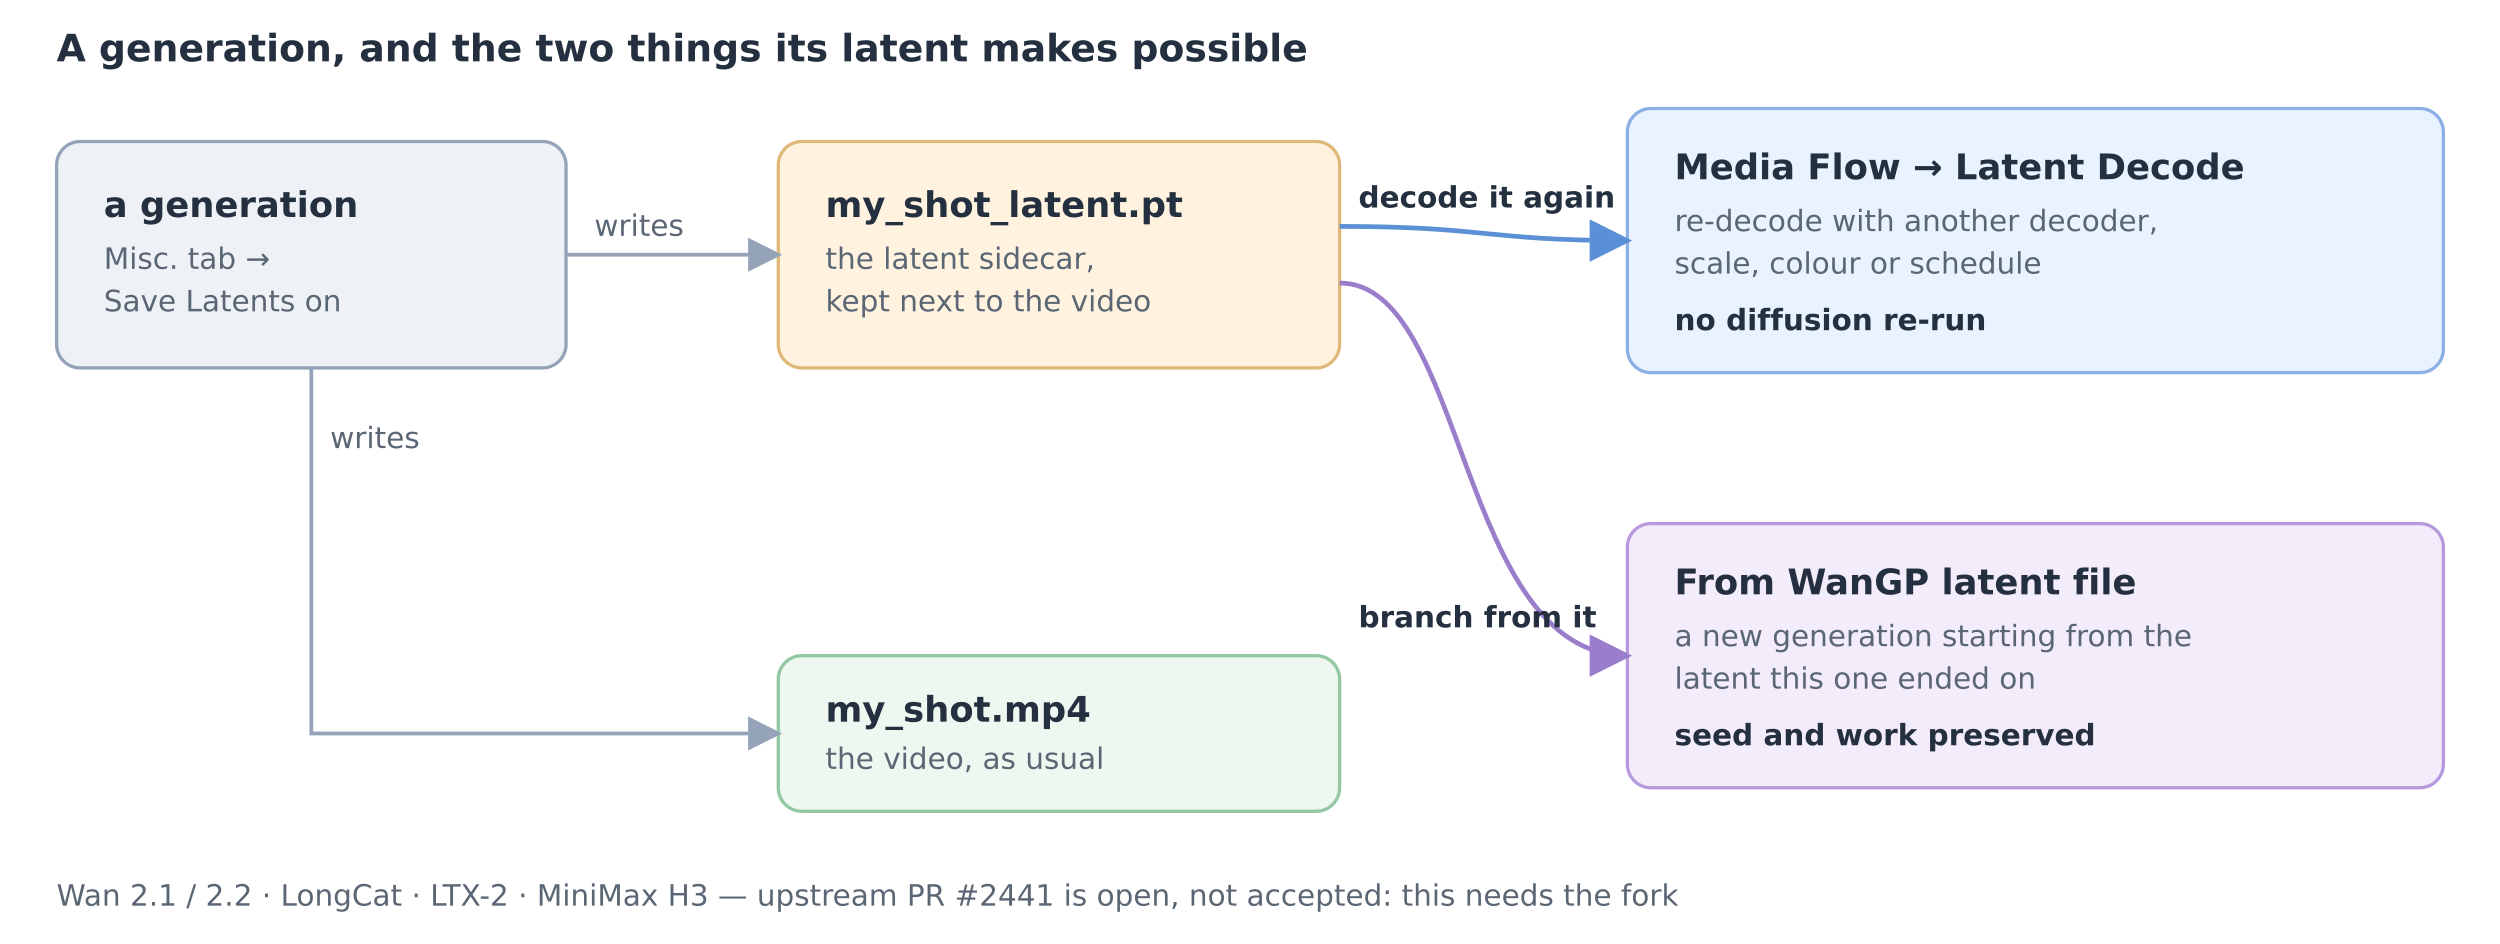
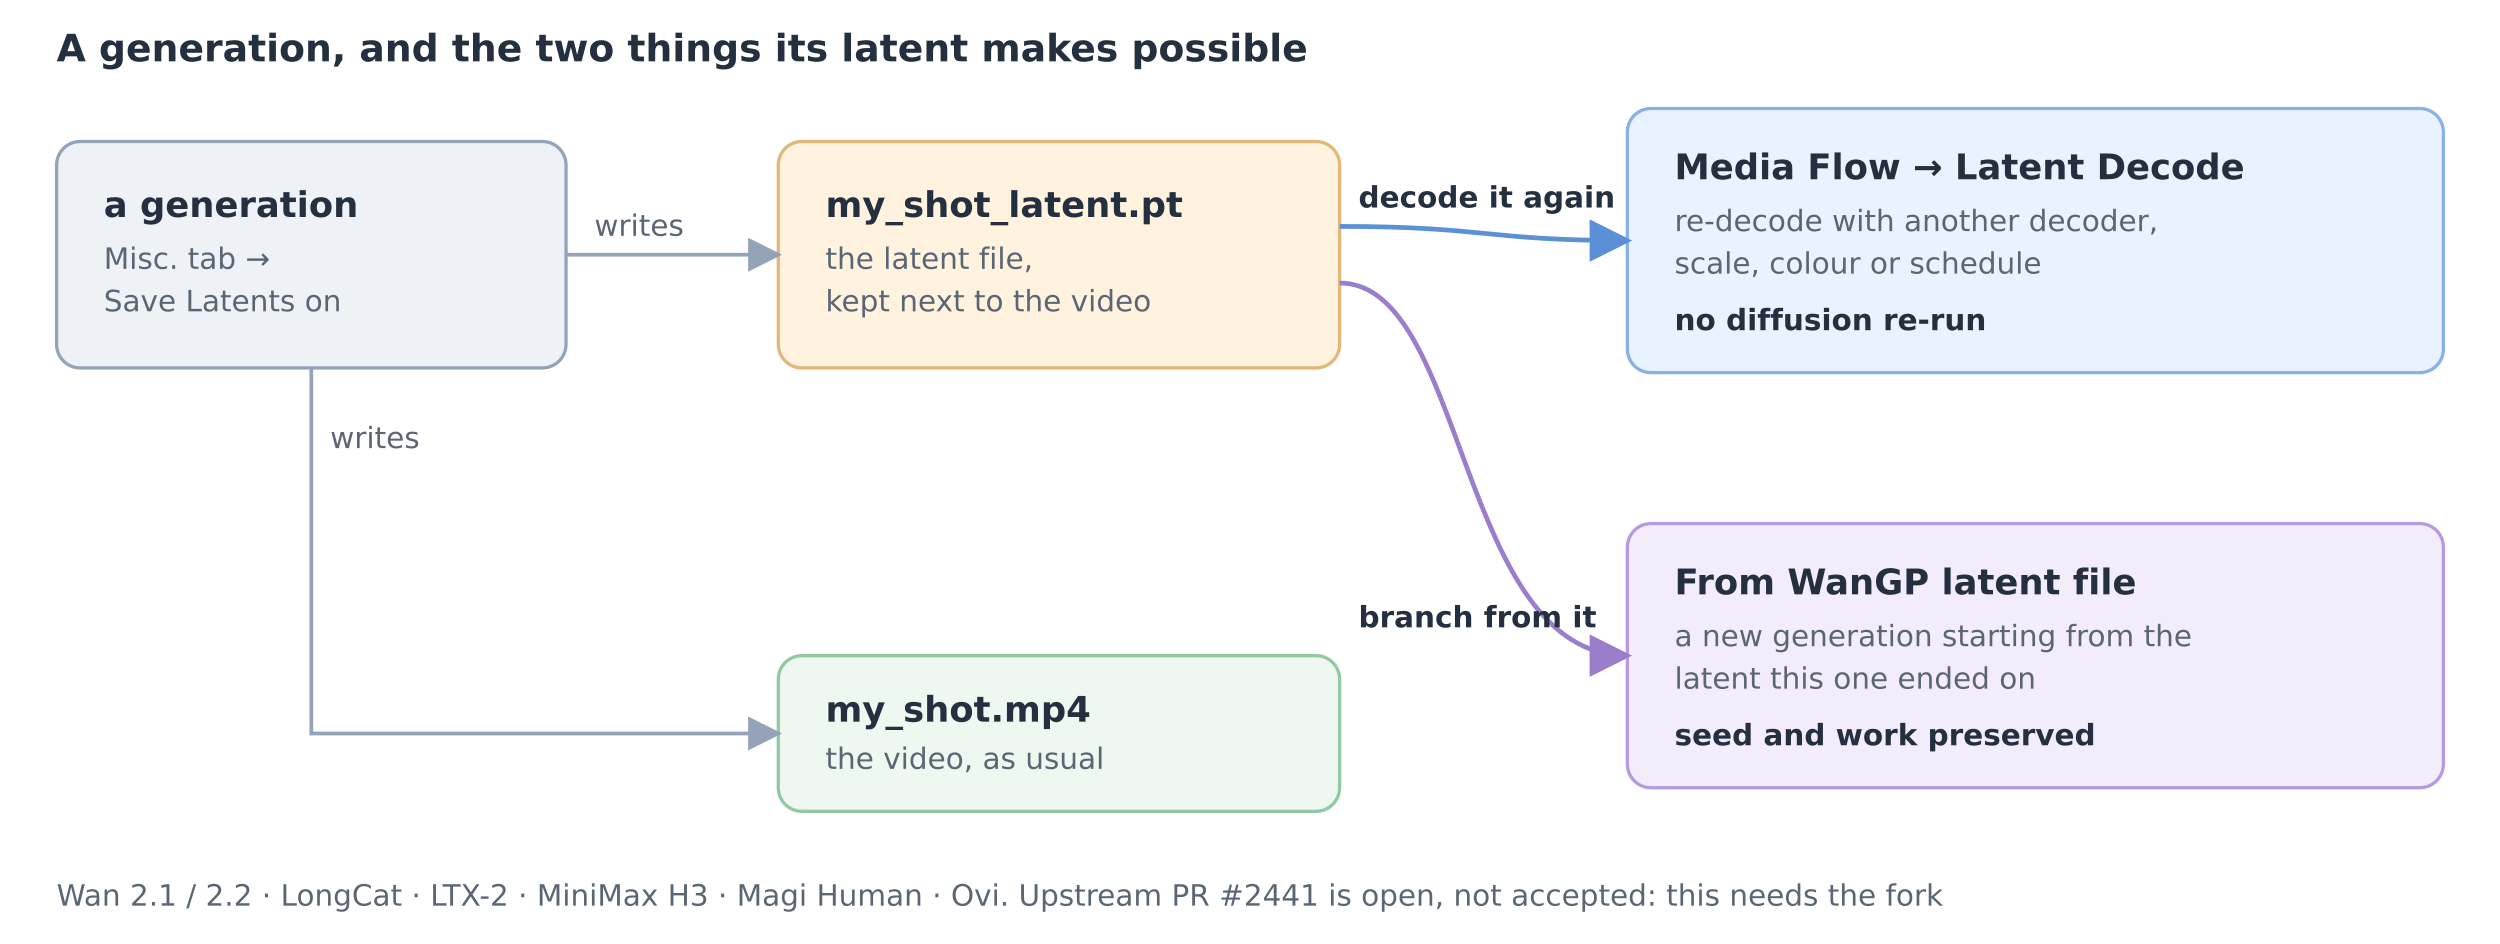
- <svg xmlns="http://www.w3.org/2000/svg" width="1060" height="400" viewBox="0 0 1060 400" role="img" aria-label="A generation with Save Latents writes a video and a latent sidecar; the sidecar feeds two branches: re-decoding it in Media Flow, or starting a new generation from it.">
+ <svg xmlns="http://www.w3.org/2000/svg" width="1060" height="400" viewBox="0 0 1060 400" role="img" aria-label="A generation with Save Latents writes a video and a latent file; the file feeds two branches: re-decoding it in Media Flow, or starting a new generation from it.">
  <defs>
    <marker id="ag" markerWidth="9" markerHeight="9" refX="8" refY="4.5" orient="auto">
      <path d="M0,0 L9,4.5 L0,9 z" fill="#94a3b8" />
    </marker>
    <marker id="ab" markerWidth="9" markerHeight="9" refX="8" refY="4.5" orient="auto">
      <path d="M0,0 L9,4.5 L0,9 z" fill="#5b8fd6" />
    </marker>
    <marker id="ap" markerWidth="9" markerHeight="9" refX="8" refY="4.5" orient="auto">
      <path d="M0,0 L9,4.5 L0,9 z" fill="#9a7ecb" />
    </marker>
  </defs>
  <style>
    text { font-family: "DejaVu Sans", "Helvetica Neue", Arial, sans-serif; fill: #24303f; }
    .t { font-size: 15px; font-weight: 600; }
    .s { font-size: 12.5px; fill: #5b6675; }
    .e { font-size: 12.5px; font-weight: 700; }
    .h { font-size: 16px; font-weight: 700; }
    rect { stroke-width: 1.4; }
  </style>
  <text class="h" x="24" y="26">A generation, and the two things its latent makes possible</text>
  <rect x="24" y="60" width="216" height="96" rx="10" fill="#eef2f7" stroke="#94a3b8" />
  <text class="t" x="44" y="92">a generation</text>
  <text class="s" x="44" y="114">Misc. tab →</text>
  <text class="s" x="44" y="132">Save Latents on</text>
  <rect x="330" y="60" width="238" height="96" rx="10" fill="#fff3e0" stroke="#e0b87a" />
  <text class="t" x="350" y="92">my_shot_latent.pt</text>
-   <text class="s" x="350" y="114">the latent sidecar,</text>
+   <text class="s" x="350" y="114">the latent file,</text>
  <text class="s" x="350" y="132">kept next to the video</text>
  <rect x="330" y="278" width="238" height="66" rx="10" fill="#eef7f0" stroke="#93c8a4" />
  <text class="t" x="350" y="306">my_shot.mp4</text>
  <text class="s" x="350" y="326">the video, as usual</text>
  <rect x="690" y="46" width="346" height="112" rx="10" fill="#e9f2ff" stroke="#8bb0e6" />
  <text class="t" x="710" y="76">Media Flow → Latent Decode</text>
  <text class="s" x="710" y="98">re-decode with another decoder,</text>
  <text class="s" x="710" y="116">scale, colour or schedule</text>
  <text class="e" x="710" y="140" fill="#3f6fb5">no diffusion re-run</text>
  <rect x="690" y="222" width="346" height="112" rx="10" fill="#f3ecfb" stroke="#b79ade" />
  <text class="t" x="710" y="252">From WanGP latent file</text>
  <text class="s" x="710" y="274">a new generation starting from the</text>
  <text class="s" x="710" y="292">latent this one ended on</text>
  <text class="e" x="710" y="316" fill="#7b52ab">seed and work preserved</text>
  <path d="M 240 108 L 330 108" stroke="#94a3b8" stroke-width="1.6" fill="none" marker-end="url(#ag)" />
  <path d="M 132 156 L 132 311 L 330 311" stroke="#94a3b8" stroke-width="1.6" fill="none" marker-end="url(#ag)" />
  <path d="M 568 96 C 630 96 630 102 690 102" stroke="#5b8fd6" stroke-width="2" fill="none" marker-end="url(#ab)" />
  <path d="M 568 120 C 622 120 618 278 690 278" stroke="#9a7ecb" stroke-width="2" fill="none" marker-end="url(#ap)" />
  <text class="e" x="576" y="88" fill="#3f6fb5">decode it again</text>
  <text class="e" x="576" y="266" fill="#7b52ab">branch from it</text>
  <text class="s" x="252" y="100">writes</text>
  <text class="s" x="140" y="190">writes</text>
-   <text class="s" x="24" y="384">Wan 2.1 / 2.2 · LongCat · LTX-2 · MiniMax H3 — upstream PR #2441 is open, not accepted: this needs the fork</text>
+   <text class="s" x="24" y="384">Wan 2.1 / 2.2 · LongCat · LTX-2 · MiniMax H3 · Magi Human · Ovi. Upstream PR #2441 is open, not accepted: this needs the fork</text>
</svg>
